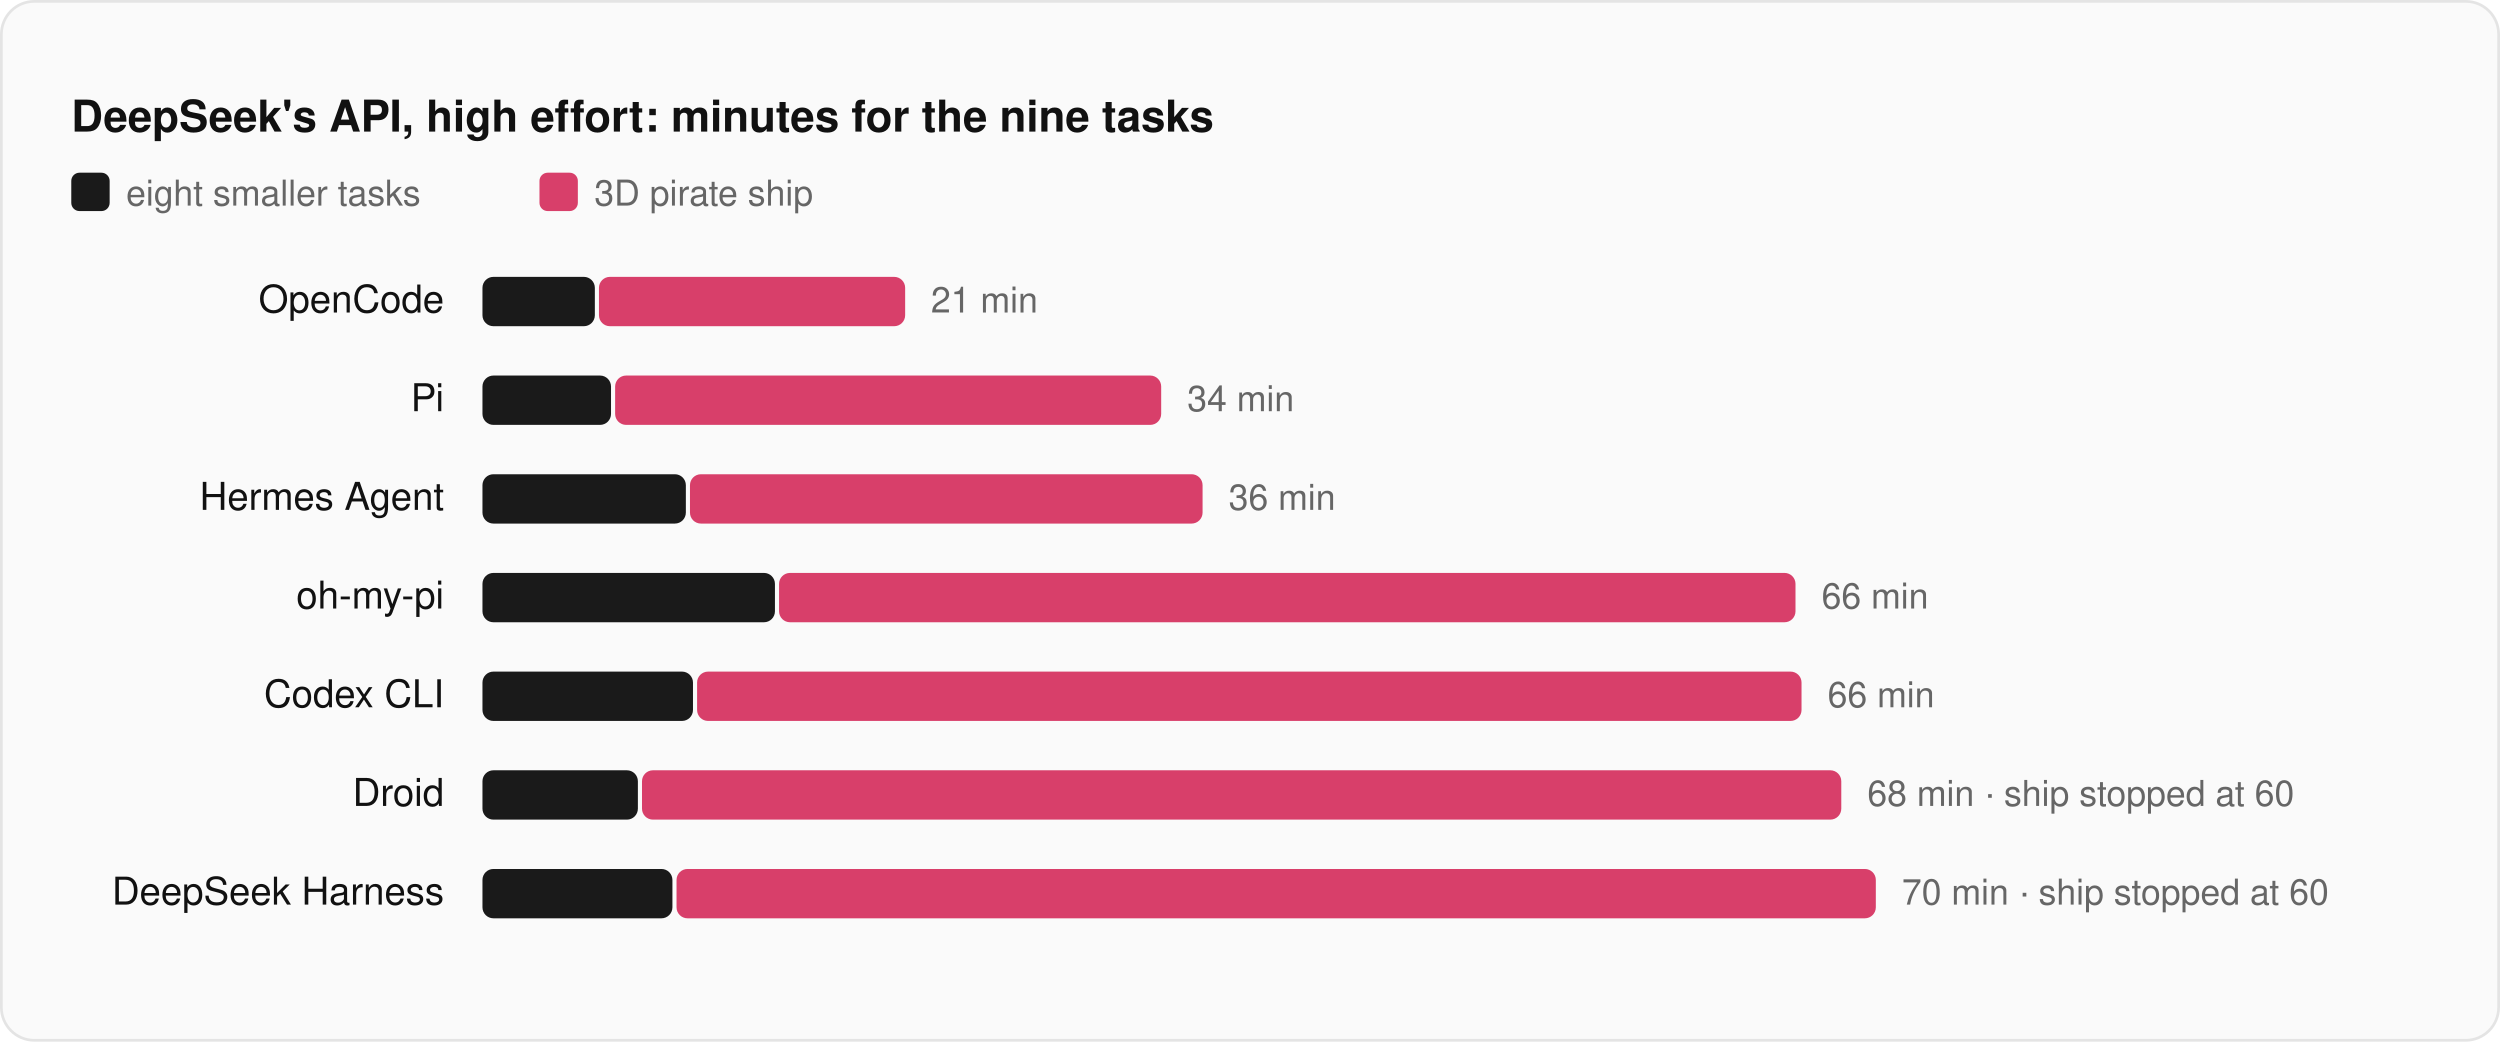
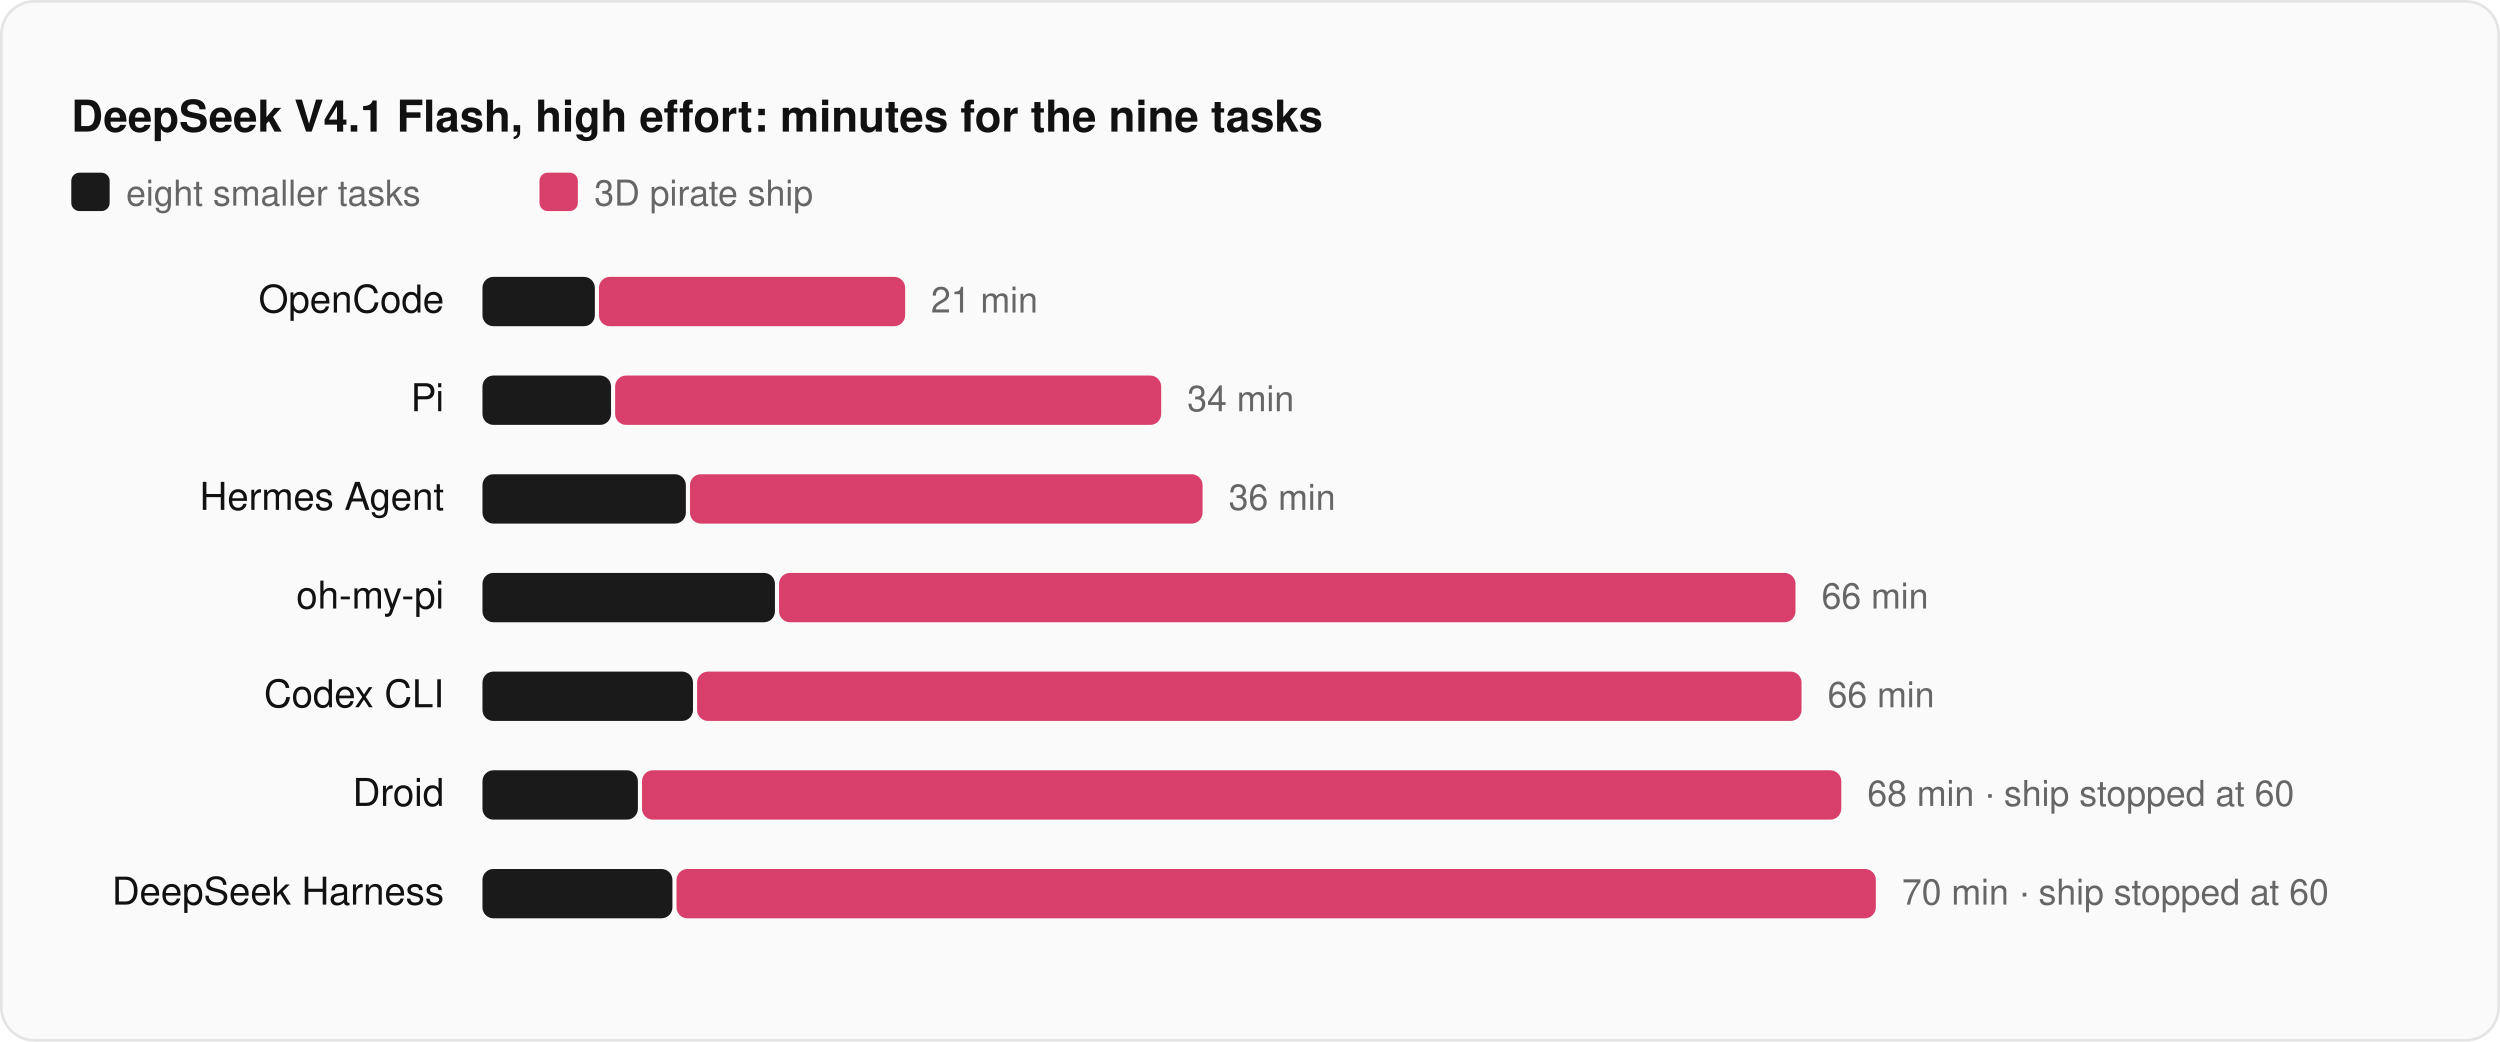
- <svg xmlns="http://www.w3.org/2000/svg" viewBox="0 0 912 380" width="912" height="380" role="img" aria-label="DeepSeek's API, high effort: minutes for the nine tasks (minutes)" font-family="Helvetica Neue, Helvetica, Arial, sans-serif">
+ <svg xmlns="http://www.w3.org/2000/svg" viewBox="0 0 912 380" width="912" height="380" role="img" aria-label="DeepSeek V4.1 Flash, high effort: minutes for the nine tasks (minutes)" font-family="Helvetica Neue, Helvetica, Arial, sans-serif">
  <rect x="0.5" y="0.5" width="911" height="379" rx="12" fill="#fafafa" stroke="#e4e4e4" />
  <g transform="translate(26 26)">
-     <text x="0.0" y="22.0" font-size="16" fill="#111111" text-anchor="start" font-weight="600">DeepSeek's API, high effort: minutes for the nine tasks</text>
+     <text x="0.0" y="22.0" font-size="16" fill="#111111" text-anchor="start" font-weight="600">DeepSeek V4.1 Flash, high effort: minutes for the nine tasks</text>
    <rect x="0" y="37" width="14" height="14" rx="3" fill="#1a1a1a" />
    <text x="20.0" y="49.0" font-size="13" fill="#666666" text-anchor="start" font-weight="400">eight smaller tasks</text>
    <rect x="170.8" y="37" width="14" height="14" rx="3" fill="#d83f6a" />
    <text x="190.8" y="49.0" font-size="13" fill="#666666" text-anchor="start" font-weight="400">3D pirate ship</text>
    <text x="136.0" y="88.0" font-size="14" fill="#111111" text-anchor="end" font-weight="400">OpenCode</text>
    <rect x="150.0" y="75" width="41.0" height="18" rx="4" fill="#1a1a1a" />
    <rect x="192.5" y="75" width="111.7" height="18" rx="4" fill="#d83f6a" />
    <text x="313.6" y="88.0" font-size="13" fill="#666666" text-anchor="start" font-weight="400">21 min</text>
    <text x="136.0" y="124.0" font-size="14" fill="#111111" text-anchor="end" font-weight="400">Pi</text>
    <rect x="150.0" y="111" width="46.9" height="18" rx="4" fill="#1a1a1a" />
    <rect x="198.4" y="111" width="199.2" height="18" rx="4" fill="#d83f6a" />
    <text x="407.1" y="124.0" font-size="13" fill="#666666" text-anchor="start" font-weight="400">34 min</text>
    <text x="136.0" y="160.0" font-size="14" fill="#111111" text-anchor="end" font-weight="400">Hermes Agent</text>
    <rect x="150.0" y="147" width="74.2" height="18" rx="4" fill="#1a1a1a" />
    <rect x="225.7" y="147" width="187.0" height="18" rx="4" fill="#d83f6a" />
    <text x="422.2" y="160.0" font-size="13" fill="#666666" text-anchor="start" font-weight="400">36 min</text>
    <text x="136.0" y="196.0" font-size="14" fill="#111111" text-anchor="end" font-weight="400">oh-my-pi</text>
    <rect x="150.0" y="183" width="106.7" height="18" rx="4" fill="#1a1a1a" />
    <rect x="258.2" y="183" width="370.8" height="18" rx="4" fill="#d83f6a" />
    <text x="638.5" y="196.0" font-size="13" fill="#666666" text-anchor="start" font-weight="400">66 min</text>
    <text x="136.0" y="232.0" font-size="14" fill="#111111" text-anchor="end" font-weight="400">Codex CLI</text>
    <rect x="150.0" y="219" width="76.8" height="18" rx="4" fill="#1a1a1a" />
    <rect x="228.3" y="219" width="402.9" height="18" rx="4" fill="#d83f6a" />
    <text x="640.7" y="232.0" font-size="13" fill="#666666" text-anchor="start" font-weight="400">66 min</text>
    <text x="136.0" y="268.0" font-size="14" fill="#111111" text-anchor="end" font-weight="400">Droid</text>
    <rect x="150.0" y="255" width="56.7" height="18" rx="4" fill="#1a1a1a" />
    <rect x="208.2" y="255" width="437.5" height="18" rx="4" fill="#d83f6a" />
    <text x="655.2" y="268.0" font-size="13" fill="#666666" text-anchor="start" font-weight="400">68 min · ship stopped at 60</text>
    <text x="136.0" y="304.0" font-size="14" fill="#111111" text-anchor="end" font-weight="400">DeepSeek Harness</text>
    <rect x="150.0" y="291" width="69.3" height="18" rx="4" fill="#1a1a1a" />
    <rect x="220.8" y="291" width="437.5" height="18" rx="4" fill="#d83f6a" />
    <text x="667.8" y="304.0" font-size="13" fill="#666666" text-anchor="start" font-weight="400">70 min · ship stopped at 60</text>
  </g>
</svg>
